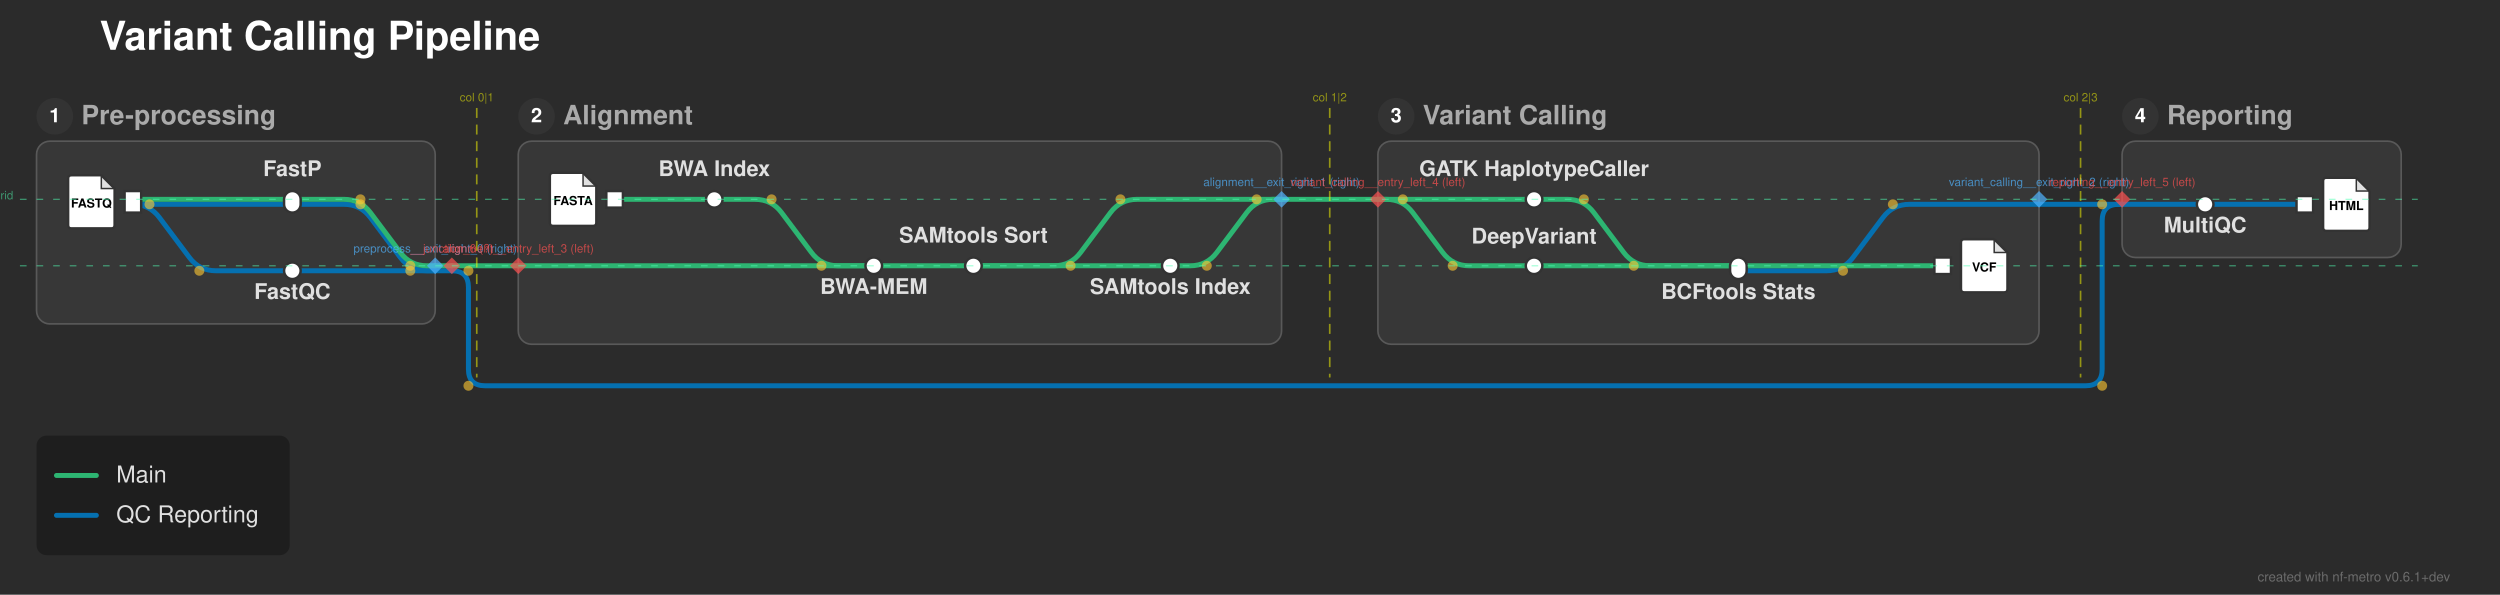
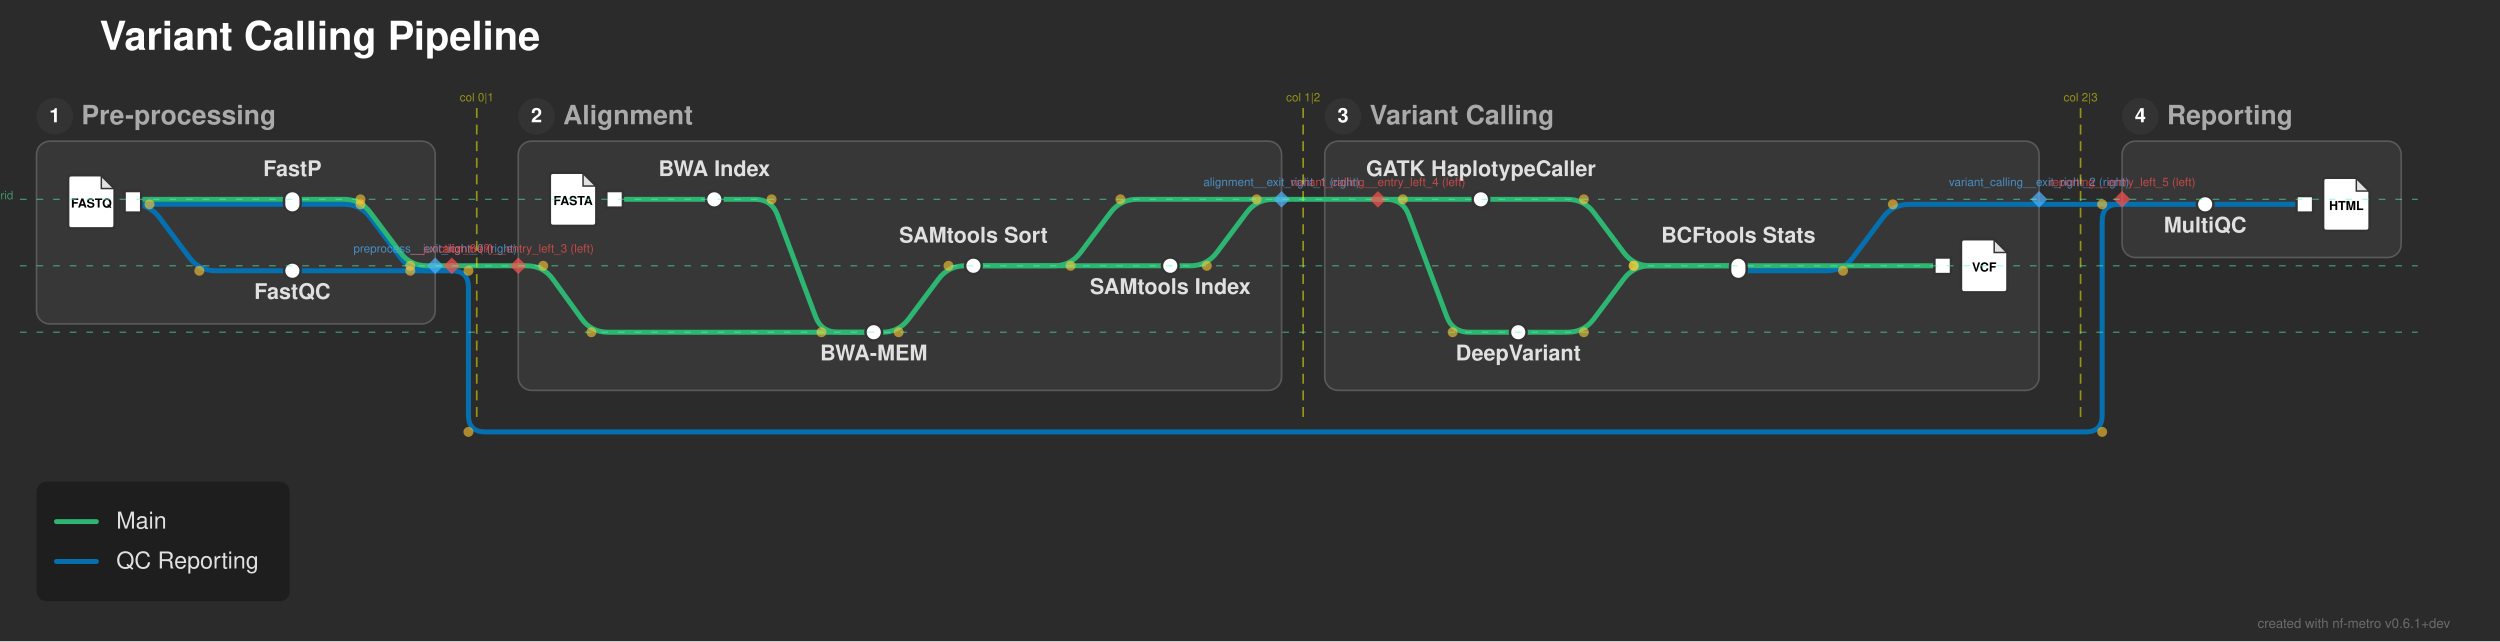
- <svg xmlns="http://www.w3.org/2000/svg" width="1505" height="358" viewBox="0 0 1505 358">
+ <svg xmlns="http://www.w3.org/2000/svg" width="1505" height="386" viewBox="0 0 1505 386">
  <defs>
</defs>
-   <rect x="0" y="0" width="1505" height="358" fill="#2b2b2b" />
+   <rect x="0" y="0" width="1505" height="386" fill="#2b2b2b" />
  <text x="60.0" y="30.0" font-size="24.0" fill="#ffffff" font-family="'Helvetica Neue', Helvetica, Arial, sans-serif" font-weight="bold" class="nf-metro-title">Variant Calling Pipeline</text>
  <rect x="22.0" y="85.0" width="240.0" height="110.0" rx="8" ry="8" fill="#373737" stroke="#595959" stroke-width="1.0" />
  <circle cx="33.0" cy="70.0" r="11" fill="#333333" class="nf-metro-section-num-circle" />
  <text x="33.0" y="70.0" font-size="12" fill="#ffffff" font-family="'Helvetica Neue', Helvetica, Arial, sans-serif" font-weight="bold" text-anchor="middle" dy="0.3em">1</text>
  <text x="49.0" y="70.0" font-size="16.0" fill="#aaaaaa" font-family="'Helvetica Neue', Helvetica, Arial, sans-serif" font-weight="bold" dy="0.3em" class="nf-metro-section-label">Pre-processing</text>
-   <rect x="312.0" y="85.0" width="459.5" height="122.233" rx="8" ry="8" fill="#373737" stroke="#595959" stroke-width="1.0" />
+   <rect x="312.0" y="85.0" width="459.5" height="150.0" rx="8" ry="8" fill="#373737" stroke="#595959" stroke-width="1.0" />
  <circle cx="323.0" cy="70.0" r="11" fill="#333333" class="nf-metro-section-num-circle" />
  <text x="323.0" y="70.0" font-size="12" fill="#ffffff" font-family="'Helvetica Neue', Helvetica, Arial, sans-serif" font-weight="bold" text-anchor="middle" dy="0.3em">2</text>
  <text x="339.0" y="70.0" font-size="16.0" fill="#aaaaaa" font-family="'Helvetica Neue', Helvetica, Arial, sans-serif" font-weight="bold" dy="0.3em" class="nf-metro-section-label">Alignment</text>
-   <rect x="829.5" y="85.0" width="398.0" height="122.233" rx="8" ry="8" fill="#373737" stroke="#595959" stroke-width="1.0" />
-   <circle cx="840.5" cy="70.0" r="11" fill="#333333" class="nf-metro-section-num-circle" />
-   <text x="840.5" y="70.0" font-size="12" fill="#ffffff" font-family="'Helvetica Neue', Helvetica, Arial, sans-serif" font-weight="bold" text-anchor="middle" dy="0.3em">3</text>
-   <text x="856.5" y="70.0" font-size="16.0" fill="#aaaaaa" font-family="'Helvetica Neue', Helvetica, Arial, sans-serif" font-weight="bold" dy="0.3em" class="nf-metro-section-label">Variant Calling</text>
+   <rect x="797.5" y="85.0" width="430.0" height="150.0" rx="8" ry="8" fill="#373737" stroke="#595959" stroke-width="1.0" />
+   <circle cx="808.5" cy="70.0" r="11" fill="#333333" class="nf-metro-section-num-circle" />
+   <text x="808.5" y="70.0" font-size="12" fill="#ffffff" font-family="'Helvetica Neue', Helvetica, Arial, sans-serif" font-weight="bold" text-anchor="middle" dy="0.3em">3</text>
+   <text x="824.5" y="70.0" font-size="16.0" fill="#aaaaaa" font-family="'Helvetica Neue', Helvetica, Arial, sans-serif" font-weight="bold" dy="0.3em" class="nf-metro-section-label">Variant Calling</text>
  <rect x="1277.5" y="85.0" width="168.0" height="70.0" rx="8" ry="8" fill="#373737" stroke="#595959" stroke-width="1.0" />
  <circle cx="1288.5" cy="70.0" r="11" fill="#333333" class="nf-metro-section-num-circle" />
  <text x="1288.5" y="70.0" font-size="12" fill="#ffffff" font-family="'Helvetica Neue', Helvetica, Arial, sans-serif" font-weight="bold" text-anchor="middle" dy="0.3em">4</text>
  <text x="1304.5" y="70.0" font-size="16.0" fill="#aaaaaa" font-family="'Helvetica Neue', Helvetica, Arial, sans-serif" font-weight="bold" dy="0.3em" class="nf-metro-section-label">Reporting</text>
+   <path d="M526.0,200.0 L531.0,200.0 Q541.0,200.0,547.0,192.0 L565.0,168.0 Q571.0,160.0,581.0,160.0 L586.0,160.0" stroke="#2db572" stroke-width="3.0" fill="none" stroke-linecap="round" stroke-linejoin="round" />
+   <path d="M914.0,200.0 L943.5,200.0 Q953.5,200.0,959.5,192.0 L977.5,168.0 Q983.5,160.0,993.5,160.0 L1046.5,160.0" stroke="#2db572" stroke-width="3.0" fill="none" stroke-linecap="round" stroke-linejoin="round" />
  <path d="M1046.5,163.0 L1099.5,163.0 Q1109.5,163.0,1115.5,155.0 L1133.5,131.0 Q1139.5,123.0,1149.5,123.0 L1227.5,123.0" stroke="#0570b0" stroke-width="3.0" fill="none" stroke-linecap="round" stroke-linejoin="round" />
  <path d="M176.0,163.0 L262.0,163.0" stroke="#0570b0" stroke-width="3.0" stroke-linecap="round" />
  <path d="M262.0,163.0 L272.0,163.0" stroke="#0570b0" stroke-width="3.0" stroke-linecap="round" />
-   <path d="M272.0,163.0 L272.0,163.0 Q282.0,163.0,282.0,173.0 L282.0,222.233 Q282.0,232.233,292.0,232.233 L1255.5,232.233 Q1265.5,232.233,1265.5,222.233 L1265.5,133.0 Q1265.5,123.0,1275.5,123.0 L1277.5,123.0" stroke="#0570b0" stroke-width="3.0" fill="none" stroke-linecap="round" stroke-linejoin="round" />
-   <path d="M526.0,160.0 L586.0,160.0" stroke="#2db572" stroke-width="3.0" stroke-linecap="round" />
+   <path d="M272.0,163.0 L272.0,163.0 Q282.0,163.0,282.0,173.0 L282.0,250.0 Q282.0,260.0,292.0,260.0 L1255.5,260.0 Q1265.5,260.0,1265.5,250.0 L1265.5,133.0 Q1265.5,123.0,1275.5,123.0 L1277.5,123.0" stroke="#0570b0" stroke-width="3.0" fill="none" stroke-linecap="round" stroke-linejoin="round" />
  <path d="M586.0,160.0 L704.5,160.0" stroke="#2db572" stroke-width="3.0" stroke-linecap="round" />
-   <path d="M923.5,160.0 L1046.5,160.0" stroke="#2db572" stroke-width="3.0" stroke-linecap="round" />
  <path d="M1046.5,160.0 L1169.5,160.0" stroke="#2db572" stroke-width="3.0" stroke-linecap="round" />
-   <path d="M312.0,160.0 L526.0,160.0" stroke="#2db572" stroke-width="3.0" stroke-linecap="round" />
+   <path d="M312.0,160.0 L317.0,160.0 Q327.0,160.0,332.87,168.096 L350.13,191.904 Q356.0,200.0,366.0,200.0 L526.0,200.0" stroke="#2db572" stroke-width="3.0" fill="none" stroke-linecap="round" stroke-linejoin="round" />
  <path d="M586.0,160.0 L634.5,160.0 Q644.5,160.0,650.5,152.0 L668.5,128.0 Q674.5,120.0,684.5,120.0 L771.5,120.0" stroke="#2db572" stroke-width="3.0" fill="none" stroke-linecap="round" stroke-linejoin="round" />
  <path d="M704.5,160.0 L716.5,160.0 Q726.5,160.0,732.5,152.0 L750.5,128.0 Q756.5,120.0,766.5,120.0 L771.5,120.0" stroke="#2db572" stroke-width="3.0" fill="none" stroke-linecap="round" stroke-linejoin="round" />
  <path d="M262.0,160.0 L272.0,160.0" stroke="#2db572" stroke-width="3.0" stroke-linecap="round" />
  <path d="M272.0,160.0 L312.0,160.0" stroke="#2db572" stroke-width="3.0" stroke-linecap="round" />
  <path d="M80.0,123.0 L176.0,123.0" stroke="#0570b0" stroke-width="3.0" stroke-linecap="round" />
  <path d="M80.0,123.0 L80.0,123.0 Q90.0,123.0,96.0,131.0 L114.0,155.0 Q120.0,163.0,130.0,163.0 L176.0,163.0" stroke="#0570b0" stroke-width="3.0" fill="none" stroke-linecap="round" stroke-linejoin="round" />
  <path d="M1327.5,123.0 L1387.5,123.0" stroke="#0570b0" stroke-width="3.0" stroke-linecap="round" />
  <path d="M1277.5,123.0 L1327.5,123.0" stroke="#0570b0" stroke-width="3.0" stroke-linecap="round" />
  <path d="M176.0,123.0 L207.0,123.0 Q217.0,123.0,223.0,131.0 L241.0,155.0 Q247.0,163.0,257.0,163.0 L262.0,163.0" stroke="#0570b0" stroke-width="3.0" fill="none" stroke-linecap="round" stroke-linejoin="round" />
  <path d="M1227.5,123.0 L1277.5,123.0" stroke="#0570b0" stroke-width="3.0" stroke-linecap="round" />
  <path d="M80.0,120.0 L176.0,120.0" stroke="#2db572" stroke-width="3.0" stroke-linecap="round" />
  <path d="M370.0,120.0 L430.0,120.0" stroke="#2db572" stroke-width="3.0" stroke-linecap="round" />
-   <path d="M430.0,120.0 L454.5,120.0 Q464.5,120.0,470.5,128.0 L488.5,152.0 Q494.5,160.0,504.5,160.0 L526.0,160.0" stroke="#2db572" stroke-width="3.0" fill="none" stroke-linecap="round" stroke-linejoin="round" />
-   <path d="M923.5,120.0 L943.5,120.0 Q953.5,120.0,959.5,128.0 L977.5,152.0 Q983.5,160.0,993.5,160.0 L1046.5,160.0" stroke="#2db572" stroke-width="3.0" fill="none" stroke-linecap="round" stroke-linejoin="round" />
+   <path d="M430.0,120.0 L454.5,120.0 Q464.5,120.0,468.011,129.363 L490.989,190.637 Q494.5,200.0,504.5,200.0 L526.0,200.0" stroke="#2db572" stroke-width="3.0" fill="none" stroke-linecap="round" stroke-linejoin="round" />
+   <path d="M891.5,120.0 L943.5,120.0 Q953.5,120.0,959.5,128.0 L977.5,152.0 Q983.5,160.0,993.5,160.0 L1046.5,160.0" stroke="#2db572" stroke-width="3.0" fill="none" stroke-linecap="round" stroke-linejoin="round" />
  <path d="M176.0,120.0 L207.0,120.0 Q217.0,120.0,223.0,128.0 L241.0,152.0 Q247.0,160.0,257.0,160.0 L262.0,160.0" stroke="#2db572" stroke-width="3.0" fill="none" stroke-linecap="round" stroke-linejoin="round" />
-   <path d="M829.5,120.0 L923.5,120.0" stroke="#2db572" stroke-width="3.0" stroke-linecap="round" />
-   <path d="M829.5,120.0 L834.5,120.0 Q844.5,120.0,850.5,128.0 L868.5,152.0 Q874.5,160.0,884.5,160.0 L923.5,160.0" stroke="#2db572" stroke-width="3.0" fill="none" stroke-linecap="round" stroke-linejoin="round" />
+   <path d="M829.5,120.0 L891.5,120.0" stroke="#2db572" stroke-width="3.0" stroke-linecap="round" />
+   <path d="M829.5,120.0 L834.5,120.0 Q844.5,120.0,848.011,129.363 L870.989,190.637 Q874.5,200.0,884.5,200.0 L914.0,200.0" stroke="#2db572" stroke-width="3.0" fill="none" stroke-linecap="round" stroke-linejoin="round" />
  <path d="M771.5,120.0 L829.5,120.0" stroke="#2db572" stroke-width="3.0" stroke-linecap="round" />
  <rect x="75.0" y="115.0" width="10.0" height="13.0" fill="#ffffff" stroke="#333333" stroke-width="1.5" />
  <path d="M43.0,105.5 L61.0,105.5 L69.0,113.5 L69.0,135.5 Q69.0,137.5,67.0,137.5 L43.0,137.5 Q41.0,137.5,41.0,135.5 L41.0,107.5 Q41.0,105.5,43.0,105.5 Z" fill="#ffffff" stroke="#333333" stroke-width="1.5" stroke-linejoin="round" />
  <path d="M61.0,105.5 L61.0,113.5 L69.0,113.5 Z" fill="#333333" opacity="0.15" stroke="none" />
  <path d="M61.0,105.5 L61.0,113.5 L69.0,113.5" fill="none" stroke="#333333" stroke-width="0.9" />
  <text x="55.0" y="122.7" font-size="7.5" fill="#000000" font-family="'Helvetica Neue', Helvetica, Arial, sans-serif" font-weight="bold" text-anchor="middle" dy="0.3em">FASTQ</text>
  <rect x="171.0" y="158.0" width="10.0" height="10.0" rx="5.0" ry="5.0" fill="#ffffff" stroke="#333333" stroke-width="1.5" />
  <rect x="171.0" y="115.0" width="10.0" height="13.0" rx="5.0" ry="5.0" fill="#ffffff" stroke="#333333" stroke-width="1.5" />
  <rect x="365.0" y="115.0" width="10.0" height="10.0" fill="#ffffff" stroke="#333333" stroke-width="1.5" />
  <path d="M333.0,104.0 L351.0,104.0 L359.0,112.0 L359.0,134.0 Q359.0,136.0,357.0,136.0 L333.0,136.0 Q331.0,136.0,331.0,134.0 L331.0,106.0 Q331.0,104.0,333.0,104.0 Z" fill="#ffffff" stroke="#333333" stroke-width="1.5" stroke-linejoin="round" />
  <path d="M351.0,104.0 L351.0,112.0 L359.0,112.0 Z" fill="#333333" opacity="0.15" stroke="none" />
  <path d="M351.0,104.0 L351.0,112.0 L359.0,112.0" fill="none" stroke="#333333" stroke-width="0.9" />
  <text x="345.0" y="121.2" font-size="7.5" fill="#000000" font-family="'Helvetica Neue', Helvetica, Arial, sans-serif" font-weight="bold" text-anchor="middle" dy="0.3em">FASTA</text>
  <rect x="425.0" y="115.0" width="10.0" height="10.0" rx="5.0" ry="5.0" fill="#ffffff" stroke="#333333" stroke-width="1.5" />
-   <rect x="521.0" y="155.0" width="10.0" height="10.0" rx="5.0" ry="5.0" fill="#ffffff" stroke="#333333" stroke-width="1.5" />
+   <rect x="521.0" y="195.0" width="10.0" height="10.0" rx="5.0" ry="5.0" fill="#ffffff" stroke="#333333" stroke-width="1.5" />
  <rect x="581.0" y="155.0" width="10.0" height="10.0" rx="5.0" ry="5.0" fill="#ffffff" stroke="#333333" stroke-width="1.5" />
  <rect x="699.5" y="155.0" width="10.0" height="10.0" rx="5.0" ry="5.0" fill="#ffffff" stroke="#333333" stroke-width="1.5" />
-   <rect x="918.5" y="115.0" width="10.0" height="10.0" rx="5.0" ry="5.0" fill="#ffffff" stroke="#333333" stroke-width="1.5" />
-   <rect x="918.5" y="155.0" width="10.0" height="10.0" rx="5.0" ry="5.0" fill="#ffffff" stroke="#333333" stroke-width="1.5" />
+   <rect x="886.5" y="115.0" width="10.0" height="10.0" rx="5.0" ry="5.0" fill="#ffffff" stroke="#333333" stroke-width="1.5" />
+   <rect x="909.0" y="195.0" width="10.0" height="10.0" rx="5.0" ry="5.0" fill="#ffffff" stroke="#333333" stroke-width="1.5" />
  <rect x="1041.5" y="155.0" width="10.0" height="13.0" rx="5.0" ry="5.0" fill="#ffffff" stroke="#333333" stroke-width="1.5" />
  <rect x="1164.5" y="155.0" width="10.0" height="10.0" fill="#ffffff" stroke="#333333" stroke-width="1.5" />
  <path d="M1182.5,144.0 L1200.5,144.0 L1208.5,152.0 L1208.5,174.0 Q1208.5,176.0,1206.5,176.0 L1182.5,176.0 Q1180.5,176.0,1180.5,174.0 L1180.5,146.0 Q1180.5,144.0,1182.5,144.0 Z" fill="#ffffff" stroke="#333333" stroke-width="1.5" stroke-linejoin="round" />
  <path d="M1200.5,144.0 L1200.5,152.0 L1208.5,152.0 Z" fill="#333333" opacity="0.15" stroke="none" />
  <path d="M1200.5,144.0 L1200.5,152.0 L1208.5,152.0" fill="none" stroke="#333333" stroke-width="0.9" />
  <text x="1194.5" y="161.2" font-size="7.5" fill="#000000" font-family="'Helvetica Neue', Helvetica, Arial, sans-serif" font-weight="bold" text-anchor="middle" dy="0.3em">VCF</text>
  <rect x="1322.5" y="118.0" width="10.0" height="10.0" rx="5.0" ry="5.0" fill="#ffffff" stroke="#333333" stroke-width="1.5" />
  <rect x="1382.5" y="118.0" width="10.0" height="10.0" fill="#ffffff" stroke="#333333" stroke-width="1.5" />
  <path d="M1400.5,107.0 L1418.5,107.0 L1426.5,115.0 L1426.5,137.0 Q1426.5,139.0,1424.5,139.0 L1400.5,139.0 Q1398.5,139.0,1398.5,137.0 L1398.5,109.0 Q1398.5,107.0,1400.5,107.0 Z" fill="#ffffff" stroke="#333333" stroke-width="1.5" stroke-linejoin="round" />
  <path d="M1418.5,107.0 L1418.5,115.0 L1426.5,115.0 Z" fill="#333333" opacity="0.15" stroke="none" />
  <path d="M1418.5,107.0 L1418.5,115.0 L1426.5,115.0" fill="none" stroke="#333333" stroke-width="0.9" />
  <text x="1412.5" y="124.2" font-size="7.5" fill="#000000" font-family="'Helvetica Neue', Helvetica, Arial, sans-serif" font-weight="bold" text-anchor="middle" dy="0.3em">HTML</text>
-   <text x="923.5" y="106.0" font-size="13.0" fill="#e0e0e0" font-family="'Helvetica Neue', Helvetica, Arial, sans-serif" font-weight="bold" text-anchor="middle" dominant-baseline="auto">GATK HaplotypeCaller</text>
-   <text x="923.5" y="146.6" font-size="13.0" fill="#e0e0e0" font-family="'Helvetica Neue', Helvetica, Arial, sans-serif" font-weight="bold" text-anchor="middle" dominant-baseline="auto">DeepVariant</text>
+   <text x="891.5" y="106.0" font-size="13.0" fill="#e0e0e0" font-family="'Helvetica Neue', Helvetica, Arial, sans-serif" font-weight="bold" text-anchor="middle" dominant-baseline="auto">GATK HaplotypeCaller</text>
+   <text x="914.0" y="211.0" font-size="13.0" fill="#e0e0e0" font-family="'Helvetica Neue', Helvetica, Arial, sans-serif" font-weight="bold" text-anchor="middle" dominant-baseline="hanging">DeepVariant</text>
  <text x="1327.5" y="134.0" font-size="13.0" fill="#e0e0e0" font-family="'Helvetica Neue', Helvetica, Arial, sans-serif" font-weight="bold" text-anchor="middle" dominant-baseline="hanging">MultiQC</text>
  <text x="430.0" y="106.0" font-size="13.0" fill="#e0e0e0" font-family="'Helvetica Neue', Helvetica, Arial, sans-serif" font-weight="bold" text-anchor="middle" dominant-baseline="auto">BWA Index</text>
  <text x="176.0" y="106.0" font-size="13.0" fill="#e0e0e0" font-family="'Helvetica Neue', Helvetica, Arial, sans-serif" font-weight="bold" text-anchor="middle" dominant-baseline="auto">FastP</text>
-   <text x="1046.5" y="174.0" font-size="13.0" fill="#e0e0e0" font-family="'Helvetica Neue', Helvetica, Arial, sans-serif" font-weight="bold" text-anchor="middle" dominant-baseline="hanging">BCFtools Stats</text>
+   <text x="1046.5" y="146.0" font-size="13.0" fill="#e0e0e0" font-family="'Helvetica Neue', Helvetica, Arial, sans-serif" font-weight="bold" text-anchor="middle" dominant-baseline="auto">BCFtools Stats</text>
  <text x="176.0" y="174.0" font-size="13.0" fill="#e0e0e0" font-family="'Helvetica Neue', Helvetica, Arial, sans-serif" font-weight="bold" text-anchor="middle" dominant-baseline="hanging">FastQC</text>
-   <text x="526.0" y="171.0" font-size="13.0" fill="#e0e0e0" font-family="'Helvetica Neue', Helvetica, Arial, sans-serif" font-weight="bold" text-anchor="middle" dominant-baseline="hanging">BWA-MEM</text>
+   <text x="526.0" y="211.0" font-size="13.0" fill="#e0e0e0" font-family="'Helvetica Neue', Helvetica, Arial, sans-serif" font-weight="bold" text-anchor="middle" dominant-baseline="hanging">BWA-MEM</text>
  <text x="586.0" y="146.0" font-size="13.0" fill="#e0e0e0" font-family="'Helvetica Neue', Helvetica, Arial, sans-serif" font-weight="bold" text-anchor="middle" dominant-baseline="auto">SAMtools Sort</text>
  <text x="704.5" y="171.0" font-size="13.0" fill="#e0e0e0" font-family="'Helvetica Neue', Helvetica, Arial, sans-serif" font-weight="bold" text-anchor="middle" dominant-baseline="hanging">SAMtools Index</text>
  <circle cx="90.0" cy="123.0" r="3.0" fill="rgba(255, 200, 50, 0.6)" />
  <circle cx="120.0" cy="163.0" r="3.0" fill="rgba(255, 200, 50, 0.6)" />
  <circle cx="464.5" cy="120.0" r="3.0" fill="rgba(255, 200, 50, 0.6)" />
-   <circle cx="494.5" cy="160.0" r="3.0" fill="rgba(255, 200, 50, 0.6)" />
+   <circle cx="494.5" cy="200.0" r="3.0" fill="rgba(255, 200, 50, 0.6)" />
+   <circle cx="541.0" cy="200.0" r="3.0" fill="rgba(255, 200, 50, 0.6)" />
+   <circle cx="571.0" cy="160.0" r="3.0" fill="rgba(255, 200, 50, 0.6)" />
  <circle cx="953.5" cy="120.0" r="3.0" fill="rgba(255, 200, 50, 0.6)" />
+   <circle cx="983.5" cy="160.0" r="3.0" fill="rgba(255, 200, 50, 0.6)" />
+   <circle cx="953.5" cy="200.0" r="3.0" fill="rgba(255, 200, 50, 0.6)" />
  <circle cx="983.5" cy="160.0" r="3.0" fill="rgba(255, 200, 50, 0.6)" />
  <circle cx="217.0" cy="120.0" r="3.0" fill="rgba(255, 200, 50, 0.6)" />
  <circle cx="247.0" cy="160.0" r="3.0" fill="rgba(255, 200, 50, 0.6)" />
+   <circle cx="327.0" cy="160.0" r="3.0" fill="rgba(255, 200, 50, 0.6)" />
+   <circle cx="356.0" cy="200.0" r="3.0" fill="rgba(255, 200, 50, 0.6)" />
  <circle cx="644.5" cy="160.0" r="3.0" fill="rgba(255, 200, 50, 0.6)" />
  <circle cx="674.5" cy="120.0" r="3.0" fill="rgba(255, 200, 50, 0.6)" />
  <circle cx="844.5" cy="120.0" r="3.0" fill="rgba(255, 200, 50, 0.6)" />
-   <circle cx="874.5" cy="160.0" r="3.0" fill="rgba(255, 200, 50, 0.6)" />
+   <circle cx="874.5" cy="200.0" r="3.0" fill="rgba(255, 200, 50, 0.6)" />
  <circle cx="726.5" cy="160.0" r="3.0" fill="rgba(255, 200, 50, 0.6)" />
  <circle cx="756.5" cy="120.0" r="3.0" fill="rgba(255, 200, 50, 0.6)" />
  <circle cx="1109.5" cy="163.0" r="3.0" fill="rgba(255, 200, 50, 0.6)" />
  <circle cx="1139.5" cy="123.0" r="3.0" fill="rgba(255, 200, 50, 0.6)" />
  <circle cx="217.0" cy="123.0" r="3.0" fill="rgba(255, 200, 50, 0.6)" />
  <circle cx="247.0" cy="163.0" r="3.0" fill="rgba(255, 200, 50, 0.6)" />
  <circle cx="282.0" cy="163.0" r="3.0" fill="rgba(255, 200, 50, 0.6)" />
-   <circle cx="282.0" cy="232.233" r="3.0" fill="rgba(255, 200, 50, 0.6)" />
-   <circle cx="1265.5" cy="232.233" r="3.0" fill="rgba(255, 200, 50, 0.6)" />
+   <circle cx="282.0" cy="260.0" r="3.0" fill="rgba(255, 200, 50, 0.6)" />
+   <circle cx="1265.5" cy="260.0" r="3.0" fill="rgba(255, 200, 50, 0.6)" />
  <circle cx="1265.5" cy="123.0" r="3.0" fill="rgba(255, 200, 50, 0.6)" />
  <path d="M262.0,155.0 L267.0,160.0 L262.0,165.0 L257.0,160.0 Z" fill="rgba(80, 180, 255, 0.7)" stroke="none" />
  <text x="262.0" y="152.0" font-size="7" fill="rgba(80, 180, 255, 0.7)" font-family="'Helvetica Neue', Helvetica, Arial, sans-serif" text-anchor="middle" dominant-baseline="auto">preprocess__exit_right_0 (right)</text>
  <path d="M771.5,115.0 L776.5,120.0 L771.5,125.0 L766.5,120.0 Z" fill="rgba(80, 180, 255, 0.7)" stroke="none" />
  <text x="771.5" y="112.0" font-size="7" fill="rgba(80, 180, 255, 0.7)" font-family="'Helvetica Neue', Helvetica, Arial, sans-serif" text-anchor="middle" dominant-baseline="auto">alignment__exit_right_1 (right)</text>
  <path d="M1227.5,115.0 L1232.5,120.0 L1227.5,125.0 L1222.5,120.0 Z" fill="rgba(80, 180, 255, 0.7)" stroke="none" />
  <text x="1227.5" y="112.0" font-size="7" fill="rgba(80, 180, 255, 0.7)" font-family="'Helvetica Neue', Helvetica, Arial, sans-serif" text-anchor="middle" dominant-baseline="auto">variant_calling__exit_right_2 (right)</text>
  <path d="M312.0,155.0 L317.0,160.0 L312.0,165.0 L307.0,160.0 Z" fill="rgba(255, 80, 80, 0.7)" stroke="none" />
  <text x="312.0" y="152.0" font-size="7" fill="rgba(255, 80, 80, 0.7)" font-family="'Helvetica Neue', Helvetica, Arial, sans-serif" text-anchor="middle" dominant-baseline="auto">alignment__entry_left_3 (left)</text>
  <path d="M829.5,115.0 L834.5,120.0 L829.5,125.0 L824.5,120.0 Z" fill="rgba(255, 80, 80, 0.7)" stroke="none" />
  <text x="829.5" y="112.0" font-size="7" fill="rgba(255, 80, 80, 0.7)" font-family="'Helvetica Neue', Helvetica, Arial, sans-serif" text-anchor="middle" dominant-baseline="auto">variant_calling__entry_left_4 (left)</text>
  <path d="M1277.5,115.0 L1282.5,120.0 L1277.5,125.0 L1272.5,120.0 Z" fill="rgba(255, 80, 80, 0.7)" stroke="none" />
  <text x="1277.5" y="112.0" font-size="7" fill="rgba(255, 80, 80, 0.7)" font-family="'Helvetica Neue', Helvetica, Arial, sans-serif" text-anchor="middle" dominant-baseline="auto">reporting__entry_left_5 (left)</text>
  <path d="M272.0,155.0 L277.0,160.0 L272.0,165.0 L267.0,160.0 Z" fill="rgba(255, 80, 80, 0.7)" stroke="none" />
  <text x="272.0" y="152.0" font-size="7" fill="rgba(255, 80, 80, 0.7)" font-family="'Helvetica Neue', Helvetica, Arial, sans-serif" text-anchor="middle" dominant-baseline="auto">__junction_6 (?)</text>
-   <path d="M287.0,65.0 L287.0,227.233" stroke="rgba(255, 255, 0, 0.5)" stroke-width="1" stroke-dasharray="6,4" />
+   <path d="M287.0,65.0 L287.0,255.0" stroke="rgba(255, 255, 0, 0.5)" stroke-width="1" stroke-dasharray="6,4" />
  <text x="287.0" y="61.0" font-size="7" fill="rgba(255, 255, 0, 0.5)" font-family="'Helvetica Neue', Helvetica, Arial, sans-serif" text-anchor="middle">col 0|1</text>
-   <path d="M800.5,65.0 L800.5,227.233" stroke="rgba(255, 255, 0, 0.5)" stroke-width="1" stroke-dasharray="6,4" />
-   <text x="800.5" y="61.0" font-size="7" fill="rgba(255, 255, 0, 0.5)" font-family="'Helvetica Neue', Helvetica, Arial, sans-serif" text-anchor="middle">col 1|2</text>
-   <path d="M1252.5,65.0 L1252.5,227.233" stroke="rgba(255, 255, 0, 0.5)" stroke-width="1" stroke-dasharray="6,4" />
+   <path d="M784.5,65.0 L784.5,255.0" stroke="rgba(255, 255, 0, 0.5)" stroke-width="1" stroke-dasharray="6,4" />
+   <text x="784.5" y="61.0" font-size="7" fill="rgba(255, 255, 0, 0.5)" font-family="'Helvetica Neue', Helvetica, Arial, sans-serif" text-anchor="middle">col 1|2</text>
+   <path d="M1252.5,65.0 L1252.5,255.0" stroke="rgba(255, 255, 0, 0.5)" stroke-width="1" stroke-dasharray="6,4" />
  <text x="1252.5" y="61.0" font-size="7" fill="rgba(255, 255, 0, 0.5)" font-family="'Helvetica Neue', Helvetica, Arial, sans-serif" text-anchor="middle">col 2|3</text>
  <path d="M12.0,120.0 L1455.5,120.0" stroke="rgba(80, 255, 180, 0.5)" stroke-width="0.75" stroke-dasharray="4,6" />
  <text x="8.0" y="120.0" font-size="7" fill="rgba(80, 255, 180, 0.5)" font-family="'Helvetica Neue', Helvetica, Arial, sans-serif" text-anchor="end">row 0 grid</text>
  <path d="M12.0,160.0 L1455.5,160.0" stroke="rgba(80, 255, 180, 0.5)" stroke-width="0.75" stroke-dasharray="4,6" />
-   <rect x="22.0" y="262.233" width="152.4" height="72.0" rx="6" ry="6" fill="rgba(0, 0, 0, 0.3)" />
-   <path d="M34.0,286.233 L58.0,286.233" stroke="#2db572" stroke-width="3.0" stroke-linecap="round" />
-   <text x="70.0" y="286.233" font-size="14.0" fill="#e0e0e0" font-family="'Helvetica Neue', Helvetica, Arial, sans-serif" dy="0.3em">Main</text>
-   <path d="M34.0,310.233 L58.0,310.233" stroke="#0570b0" stroke-width="3.0" stroke-linecap="round" />
-   <text x="70.0" y="310.233" font-size="14.0" fill="#e0e0e0" font-family="'Helvetica Neue', Helvetica, Arial, sans-serif" dy="0.3em">QC Reporting</text>
-   <text x="1475.0" y="350.0" font-size="8" fill="rgba(150, 150, 150, 0.6)" font-family="'Helvetica Neue', Helvetica, Arial, sans-serif" text-anchor="end">created with nf-metro v0.6.1+dev</text>
+   <path d="M12.0,200.0 L1455.5,200.0" stroke="rgba(80, 255, 180, 0.5)" stroke-width="0.75" stroke-dasharray="4,6" />
+   <rect x="22.0" y="290.0" width="152.4" height="72.0" rx="6" ry="6" fill="rgba(0, 0, 0, 0.3)" />
+   <path d="M34.0,314.0 L58.0,314.0" stroke="#2db572" stroke-width="3.0" stroke-linecap="round" />
+   <text x="70.0" y="314.0" font-size="14.0" fill="#e0e0e0" font-family="'Helvetica Neue', Helvetica, Arial, sans-serif" dy="0.3em">Main</text>
+   <path d="M34.0,338.0 L58.0,338.0" stroke="#0570b0" stroke-width="3.0" stroke-linecap="round" />
+   <text x="70.0" y="338.0" font-size="14.0" fill="#e0e0e0" font-family="'Helvetica Neue', Helvetica, Arial, sans-serif" dy="0.3em">QC Reporting</text>
+   <text x="1475.0" y="378.0" font-size="8" fill="rgba(150, 150, 150, 0.6)" font-family="'Helvetica Neue', Helvetica, Arial, sans-serif" text-anchor="end">created with nf-metro v0.6.1+dev</text>
</svg>
